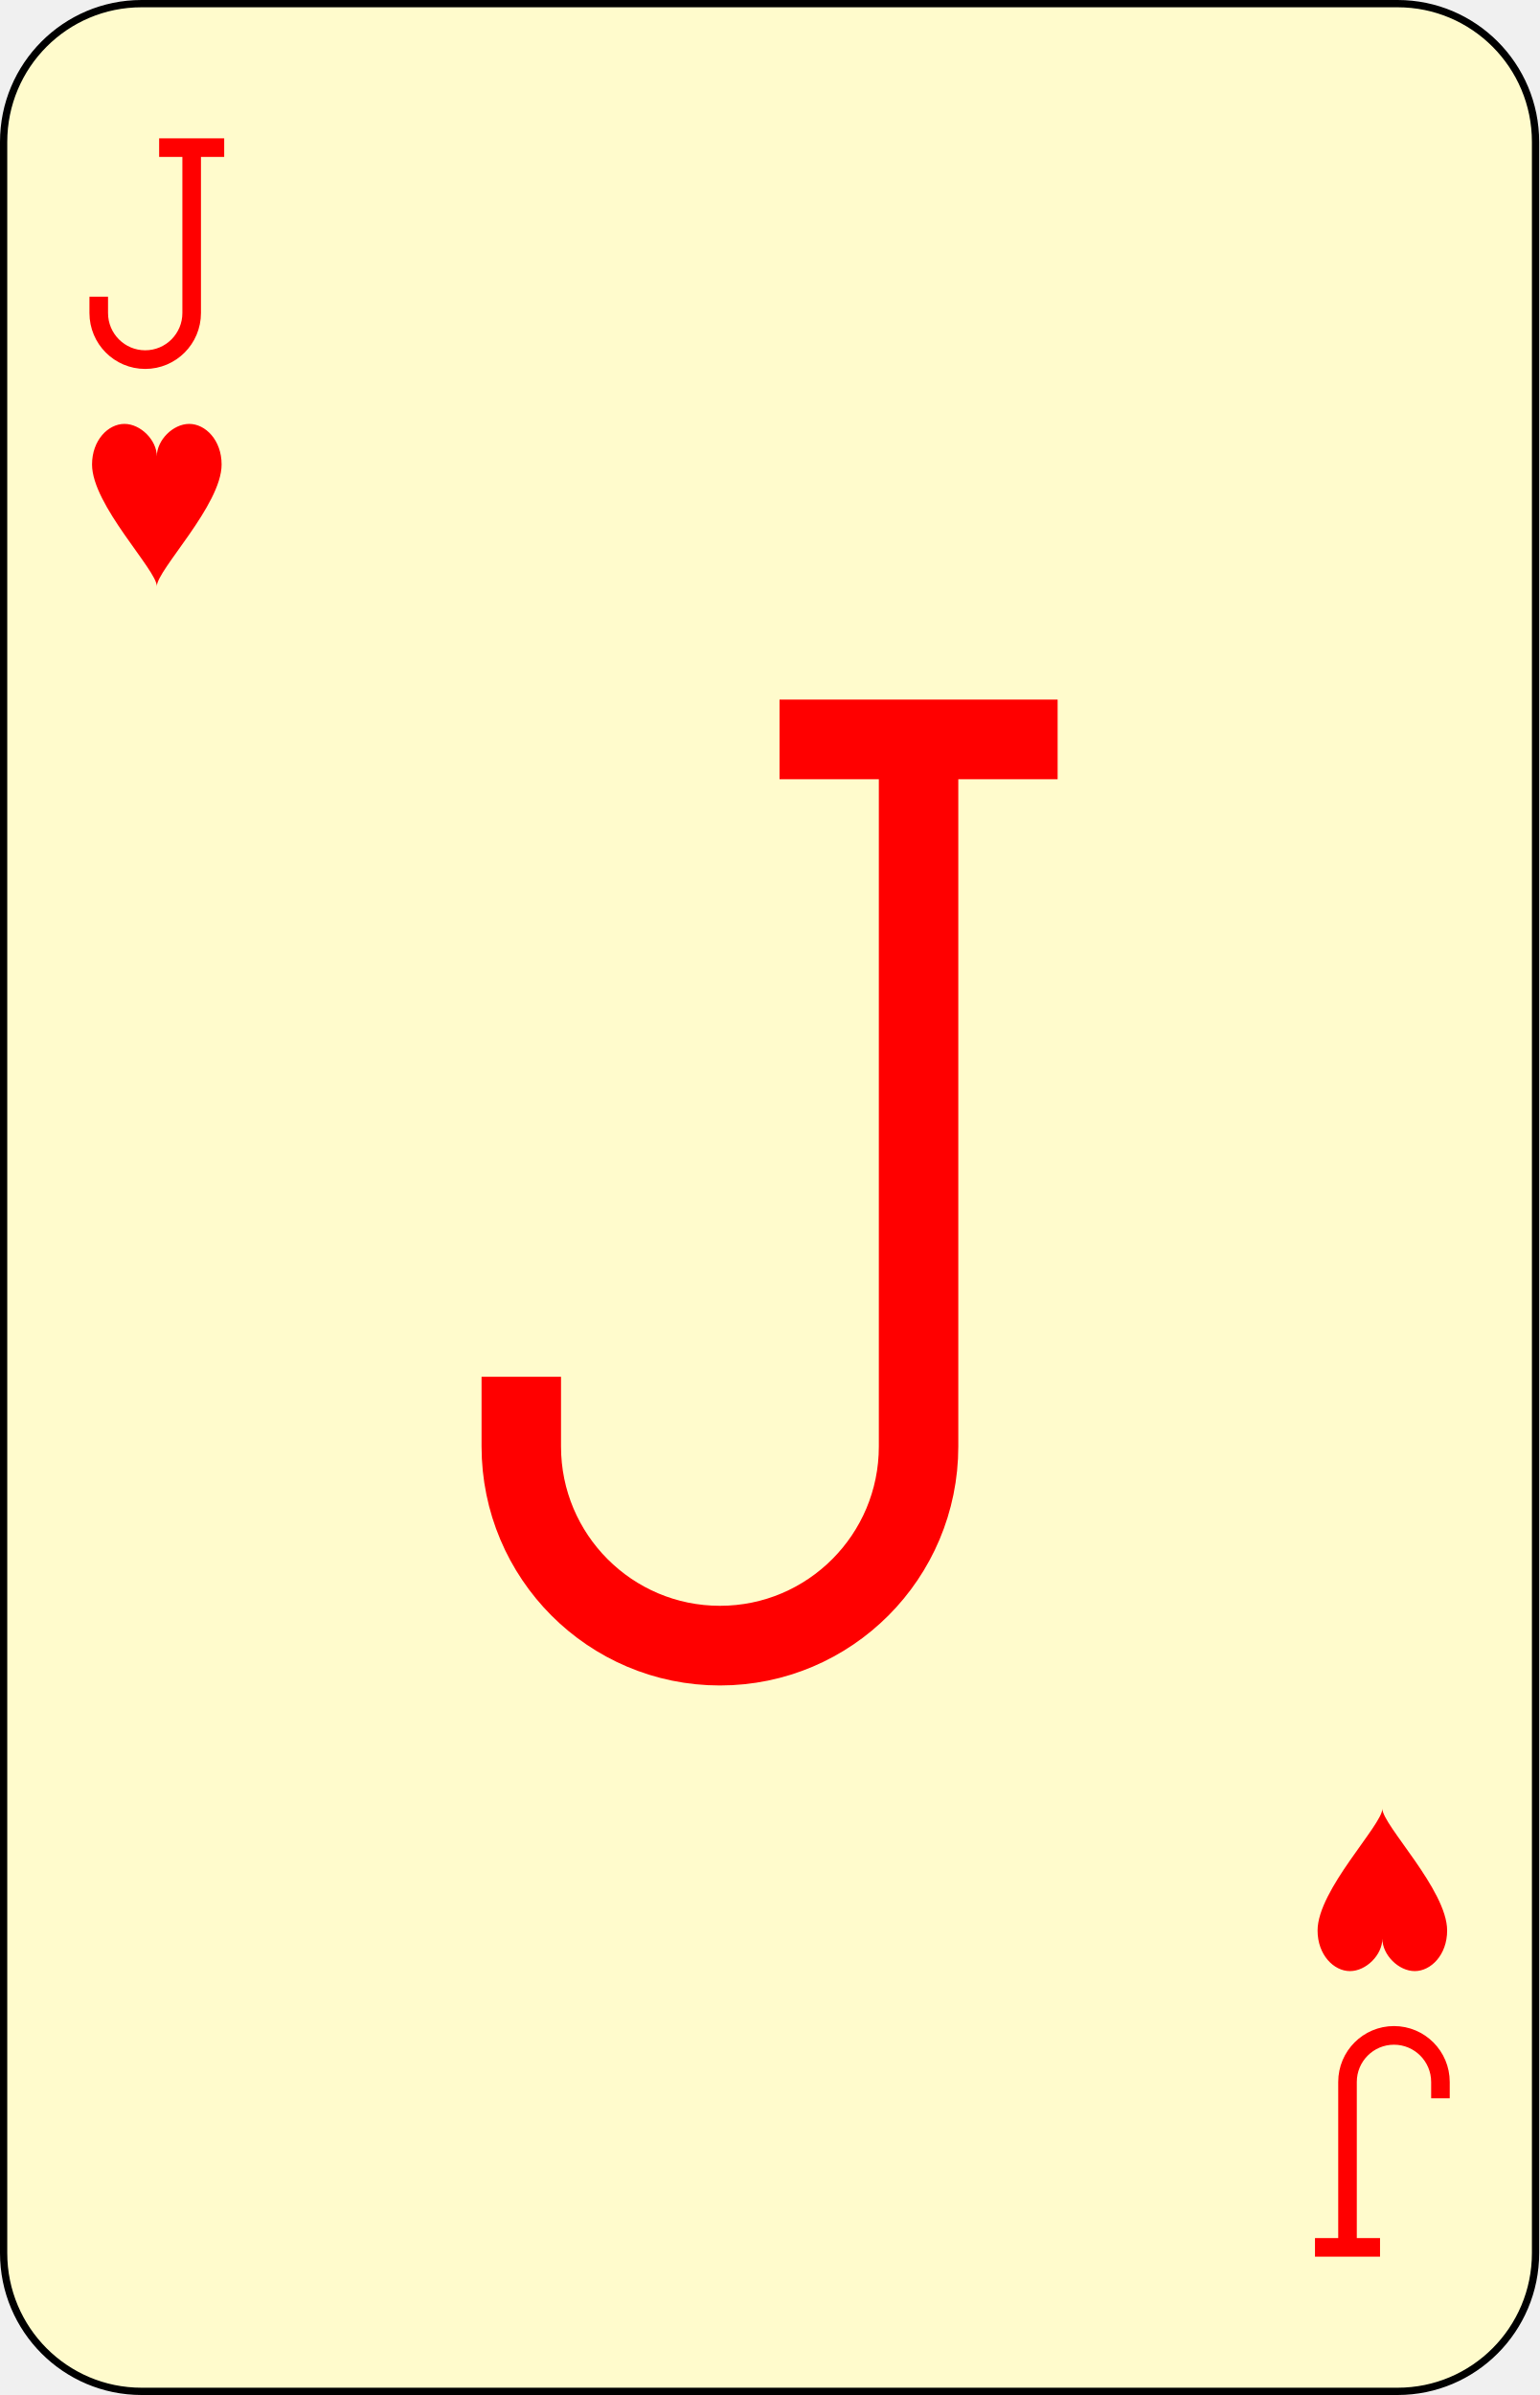
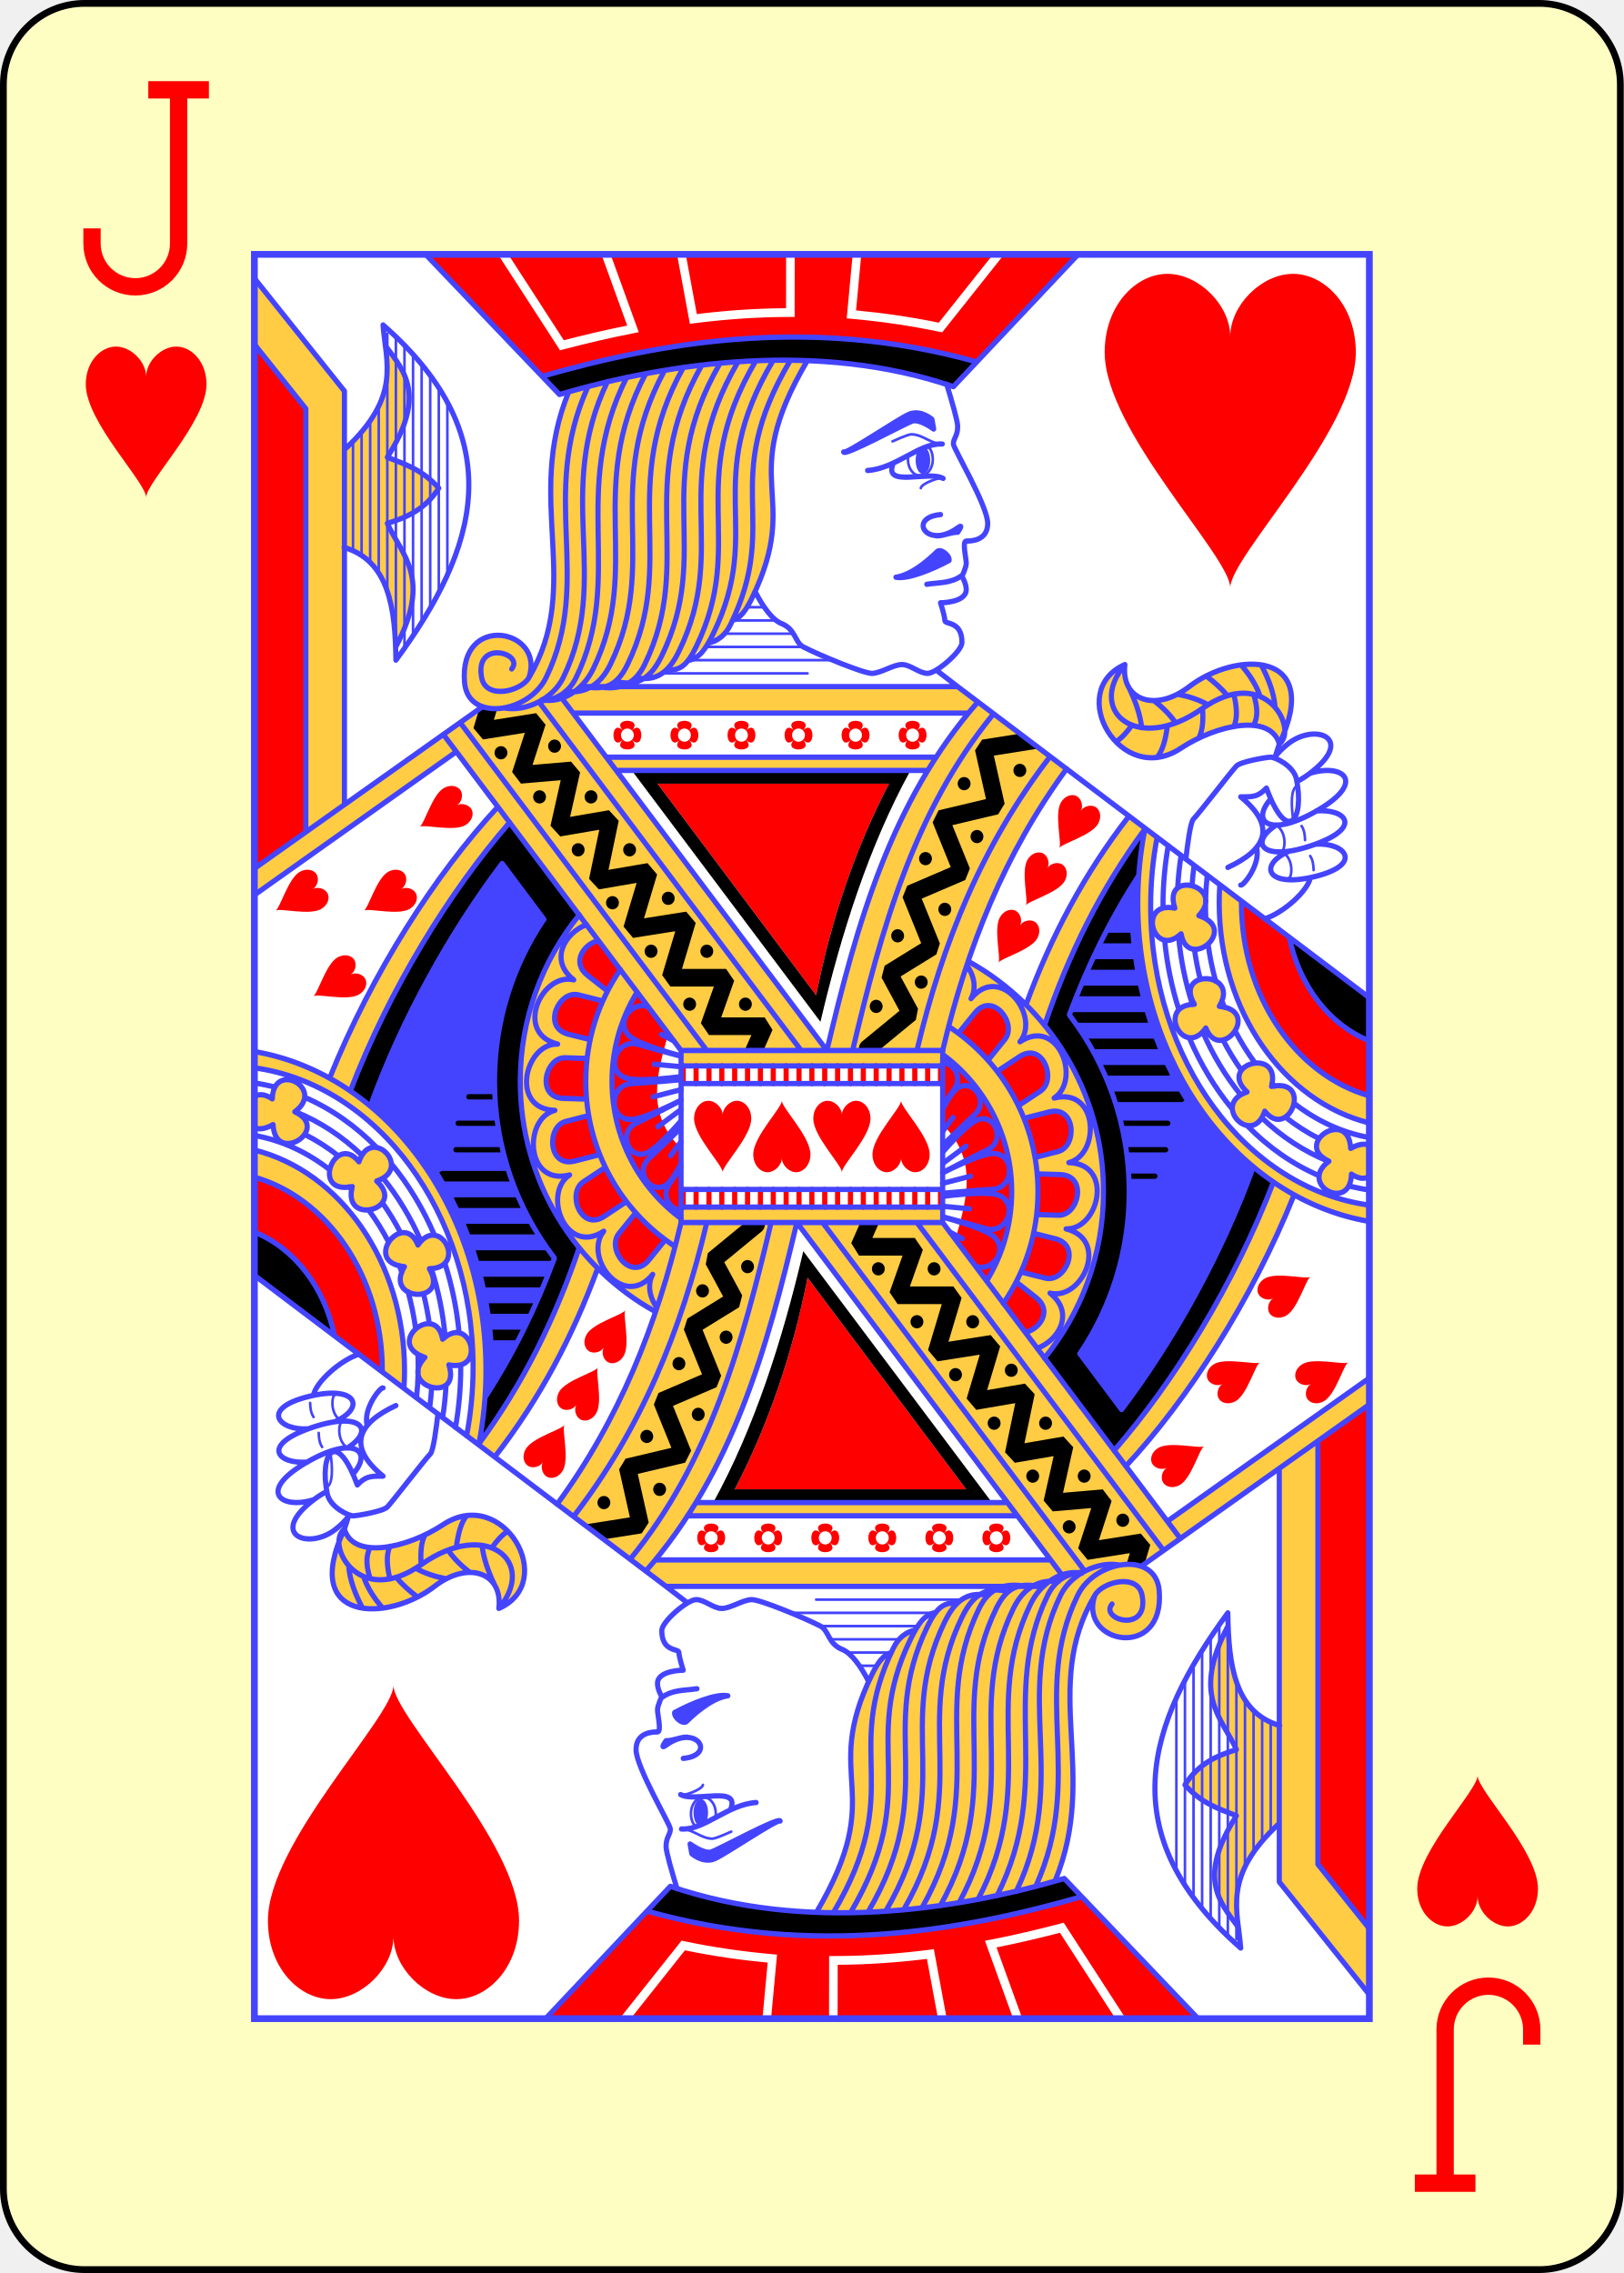
- <svg xmlns="http://www.w3.org/2000/svg" xmlns:xlink="http://www.w3.org/1999/xlink" class="card" face="JH" height="3.5in" preserveAspectRatio="none" viewBox="-106 -164.5 212 329" width="2.25in">
+ <svg xmlns="http://www.w3.org/2000/svg" xmlns:xlink="http://www.w3.org/1999/xlink" class="card" face="JH" height="3.5in" preserveAspectRatio="none" viewBox="-120 -168 240 336" width="2.5in">
  <defs>
+     <symbol id="VHJ" viewBox="-500 -500 1000 1000" preserveAspectRatio="xMinYMid">
+       <path d="M50 -460L250 -460M150 -460L150 250A100 100 0 0 1 -250 250L-250 220" stroke="red" stroke-width="80" stroke-linecap="square" stroke-miterlimit="1.5" fill="none" />
+     </symbol>
    <symbol id="SHJ" viewBox="-600 -600 1200 1200" preserveAspectRatio="xMinYMid">
      <path d="M0 -300C0 -400 100 -500 200 -500C300 -500 400 -400 400 -250C400 0 0 400 0 500C0 400 -400 0 -400 -250C-400 -400 -300 -500 -200 -500C-100 -500 0 -400 -0 -300Z" fill="red" />
    </symbol>
-     <symbol id="VHJ" viewBox="-500 -500 1000 1000" preserveAspectRatio="xMinYMid">
-       <path d="M50 -460L250 -460M150 -460L150 250A100 100 0 0 1 -250 250L-250 220" stroke="red" stroke-width="80" stroke-linecap="square" stroke-miterlimit="1.5" fill="none" />
+     <symbol id="HJ6" preserveAspectRatio="none" viewBox="0 0 1300 2000">
+       <path stroke="#44F" stroke-linecap="round" stroke-linejoin="round" stroke-width="3" fill="none" d="M115,211.838V336.035M125,201.17V341.484M135,188.605V349.318M145,171.893V361.475M155,90V382.195M165,93.402V455M175,103.035V446.279M185,113.461v318.725M195,124.77V417.176M205,137.234V400.865M215,151.24V383.217M225,167.818V363.498M1202,680c9.809,8.788 7.628,26.84 4,27M1194,649c9.809,8.788 7.628,26.84 4,27M1215,603c-9,5 -4,36 -4,36M1221,648c3.216,4.712 3.826,10.284 4,16M1231,682c3.216,4.712 3.826,10.284 4,16M804,254c-2.915,-2.551 -26.04,5.376 -27,11M803,214c-12,3 -23,-10 -37,-10 -4.123,0 -22,8 -22,8M785.397,217.99c3.635,2.779 5.514,8.267 5.603,14.51 0,10.217 -6.492,18.5 -14.5,18.5 -8.008,0 -14.5,-8.283 -14.5,-18.5 0,-1.545 0.148,-3.046 0.428,-4.48M594.212,400H574.713M608.169,415H557.677M627.874,430h-79.844M639.778,445H526.273M670,460H510M645,475H474.754" />
+       <use xlink:href="#SHJ" height="100" width="100" transform="translate(546,1000)scale(1,0.972)rotate(0)translate(-50,-50)" />
+       <use xlink:href="#SHJ" height="100" width="100" transform="translate(615,1000)scale(1,0.972)rotate(180)translate(-50,-50)" />
+       <use xlink:href="#SHJ" height="75" width="75" transform="translate(883,776)scale(1,0.972)rotate(30)translate(-37,-37)" />
+       <use xlink:href="#SHJ" height="75" width="75" transform="translate(915,711)scale(1,0.972)rotate(30)translate(-37,-37)" />
+       <use xlink:href="#SHJ" height="75" width="75" transform="translate(954,646)scale(1,0.972)rotate(30)translate(-37,-37)" />
+       <use xlink:href="#SHJ" height="75" width="75" transform="translate(220,633)scale(1,0.972)rotate(60)translate(-37,-37)" />
+       <use xlink:href="#SHJ" height="75" width="75" transform="translate(155,728)scale(1,0.972)rotate(60)translate(-37,-37)" />
+       <use xlink:href="#SHJ" height="75" width="75" transform="translate(52,728)scale(1,0.972)rotate(60)translate(-37,-37)" />
+       <use xlink:href="#SHJ" height="75" width="75" transform="translate(96,825)scale(1,0.972)rotate(60)translate(-37,-37)" />
    </symbol>
+     <symbol id="HJ5" preserveAspectRatio="none" viewBox="0 0 1300 2000">
+       <path stroke="#44F" stroke-linecap="round" stroke-linejoin="round" stroke-width="6" fill="none" d="M497.5,1097.5v-195h305M497.537,920h304.598M497.742,940H802.545M497.5,902.5 220.251,544.105M527.5,902.5 239.883,530.703M637.5,902.5 332.043,507.64M667.5,902.5 360,505M843.545,507.421C742.264,619.634 702.256,759.866 667.5,902.5M861.602,521.114C769.05,630.934 730.857,765.611 697.5,902.5M927.767,569.282C849.253,668.405 802.427,779.685 772.5,902.5M947.112,583.064C874.973,678.686 831.048,785.345 802.5,902.5M1019.446,637.169C967.035,702.845 928.629,773.879 899.905,850.089M1038.706,650.958C986.6,719.514 949.095,793.764 921.435,873.508M832.604,801.554C926.414,852.124 990,950.023 990,1062.5c0,71.656 -25.807,137.396 -68.796,188.75M809.465,875.279c62.645,39.589 104.133,108.649 104.133,187.221 0,47.078 -14.894,90.741 -40.31,126.695M802.617,907.044c48.755,35.02 80.42,91.608 80.42,155.456 0,37.016 -10.643,71.591 -29.089,100.939M410.447,570H795.06M371.695,520H831.344M380,490h440l480,352.653M266.065,512.714 -6.0121561e-5,696.207M235.472,563.812 -1.1326293e-4,726.207M950.477,862.551C994.062,917.828 1020,987.19 1020,1062.5c0,67.984 -21.137,131.121 -57.313,183.425M1299.977,1096.3C1147.335,1070.987 1030,918.871 1030,735c0,-28.79 2.877,-56.801 8.315,-83.669M1299.997,984.664C1200.041,960.596 1124.931,857.962 1124.931,735c0,-6.74 0.226,-13.419 0.669,-20.028M1299.932,953.909C1214.423,930.36 1150.822,841.287 1150.822,735c0,-0.681 0,-1.361 0.01,-2.041M1299.986,891.586c-46.105,-17.787 -81.731,-62.149 -93.344,-117.406M1212.185,1066.42c-49.392,119.253 -123.424,231.132 -195.84,307.033M1188.142,1051.696c-45.752,115.83 -115.542,225.867 -185.645,304.261M1164.817,1034.294c-37.421,100.57 -93.69,197.776 -153.481,274.922M962.382,1246.096l48.757,63.385M1031.014,704.289c-33.188,49.72 -59.544,102.25 -80.73,157.52M422.639,585h362.262M1299.983,1077.842C1156.51,1058.675 1045,914.194 1045,738.805c0,-26.881 2.619,-53.037 7.572,-78.126M1059.399,741.109c0,-0.767 -0.01,-1.536 -0.01,-2.304 0,-23.564 2.119,-46.54 6.143,-68.676M1077.911,856.364c-8.199,-24.991 -13.861,-51.486 -16.611,-79.042M1140.318,969.093c-20.107,-23.635 -37.136,-50.952 -50.307,-81.03M1241.484,1044.486c-31.032,-13.014 -59.491,-32.494 -84.226,-57.078M1299.961,1060.643c-8.078,-1.138 -16.049,-2.695 -23.895,-4.651M1076.515,718.271c0.705,-12.565 2.052,-24.92 4.003,-37.022M1093.71,850.367c-8.155,-24.563 -13.696,-50.687 -16.218,-77.89M1150.033,952.845c-17.576,-21.101 -32.571,-45.235 -44.38,-71.68M1252.671,1028.253c-28.585,-11.096 -54.959,-27.99 -78.135,-49.511M1093.259,715.83c0.527,-7.843 1.323,-15.596 2.375,-23.247M1102.898,822.034c-2.874,-11.182 -5.185,-22.656 -6.892,-34.376M1150.821,924.939c-7.863,-10.799 -15.053,-22.307 -21.494,-34.431M1241.453,1002.431c-13.808,-6.724 -26.972,-14.931 -39.349,-24.455M1109.122,731.535c0.214,-9.441 0.844,-18.759 1.869,-27.929M1109.07,734.342c0.013,-0.937 0.03,-1.872 0.051,-2.807M1109.364,753.225c-0.215,-4.774 -0.325,-9.582 -0.325,-14.42 0,-1.491 0.01,-2.978 0.031,-4.463M1120.842,824.075c-3.907,-13.663 -6.901,-27.827 -8.896,-42.388M1131.024,853.653c-1.021,-2.518 -2.009,-5.058 -2.965,-7.619M1166.911,916.882c-8.722,-11.416 -16.618,-23.738 -23.575,-36.833M1189.878,942.971c-1.163,-1.145 -2.316,-2.305 -3.459,-3.477M1299.975,1001.212c-32.013,-5.54 -61.824,-19.135 -87.925,-38.996M1125.046,852.422c24.758,-39.989 -53.606,-42.759 -29.062,-2.32 -45.25,0.959 -12.431,62.742 13.338,26.872 16.589,40.725 65.921,-19.527 15.724,-24.551v0M1101.157,749.593c32.722,-33.783 -43.244,-53.216 -27.897,-8.47 -44.412,-8.721 -25.537,58.643 7.295,29.099 7.514,43.327 68.57,-5.007 20.602,-20.629v0M1185.914,943.233c11.993,-45.477 -63.761,-25.231 -28.472,6.272 -42.995,14.138 6.443,63.636 20.608,21.802 27.764,34.101 57.339,-37.936 7.864,-28.074v0M1300.135,1010.069c-5.027,-2.306 -12.268,-1.873 -21.939,3.425 -2.191,-46.981 -68.392,-4.957 -25.283,14.519 -36.78,26.376 25.223,58.779 26.195,14.622 8.812,5.811 15.89,5.757 20.947,2.654M802.345,1041.284C814.637,1035.196 839.543,1023.429 855,1020c31.902,-7.076 33.675,38.555 5,40 -14.795,0.745 -43.333,3.13 -57.139,4.316M802.259,1053.185 835,1045M803.002,1017.227c8.416,-9.361 23.833,-25.793 34.759,-33.279C861.51,967.674 877.964,1004.39 855,1015c-15.996,7.391 -51.487,25.46 -51.487,25.46M802.641,1030.533l26.991,-19.574M802.801,968.572c3.872,-6.98 7.984,-13.67 11.743,-18.34 18.053,-22.427 44.389,7.991 25.456,24.767 -9.832,8.712 -28.329,26.23 -37.107,34.582M802.562,994.168l11.982,-15.727M802.681,916.238c12.411,0.879 23.559,16.505 13.283,30.13 -3.496,4.635 -8.31,11.292 -13.193,18.135M803.208,1067.804c13.221,-1.659 41.624,-4.727 57.747,-2.804 32.447,3.87 19.033,47.521 -8.507,39.404 -12.405,-3.656 -35.107,-9.597 -49.603,-13.339M803.117,1079.149l30.698,2.832M802.825,1091.431c13.122,3.413 40.07,10.939 54.14,18.569 25.829,14.005 5.327,44.21 -15.498,37.286M811.199,1108.508l14.273,7.253M820.822,883.013 840,860c20.833,-25 50,12 35,30l-19.533,23.44M866.115,926.176l25.888,-16.661c27.365,-17.612 44.11,26.426 24.407,39.106l-25.561,16.451M897.437,979.424l28.981,-7.228c31.576,-7.875 33.267,39.208 10.533,44.878l-26.668,6.651M912.772,1042.408l26.792,0.774c32.529,0.939 21.451,46.732 -1.97,46.056l-25.527,-0.737M908.372,1109.736l25.375,6.172c31.621,7.691 11.251,50.174 -11.516,44.636l-28.376,-6.902M888.39,1164.961l23.151,17.706c19.226,14.704 4.377,35.449 -12.153,39.257M830.621,805.888c8.311,11.194 11.712,25.644 4.933,37.823 33.98,-40.776 81.551,19.572 57.086,48.931 44.633,-28.725 71.944,43.101 39.808,63.783 51.501,-12.844 54.259,63.95 17.179,73.198 53.056,1.532 34.986,76.221 -3.214,75.118 51.574,12.544 18.351,81.835 -18.782,72.803 29.402,22.486 9.944,53.634 -14.821,62.553M-4.1946769e-5,27.174 105,155v468.153M-2.8273735e-4,101.956 60,175v479.351M105.543,220.9C171.888,160.995 153.134,122.459 150,80 301.153,208.774 259.829,334.773 165,460 164.269,400.691 156.82,347.161 104.534,332.203M153.067,103.994C175.411,132.999 200.6,160.301 155,230c20.188,7.868 40.478,13.66 60,35 -15.899,24.348 -37.565,33.206 -60,40 17.25,36.869 52.183,61.332 9.939,139.946M1086.039,685.554c1.723,-14.747 5.189,-42.096 8.961,-45.554 5.241,-4.806 44.331,-54.331 50,-60 5,-5 35,-10 40,-10 5,0 26.73,9.531 30,25 9.58,45.312 -10.243,75.366 -35,10 -10,10 -15,10 -30,10 42.719,33.895 28.888,60.209 -15,80M1189.832,569.83c3.706,-4.796 8.718,-9.813 15.168,-14.83 30.749,-23.916 77.015,-7.611 30,30 -6.876,5.501 -13.279,9.583 -19.093,12.442M1230.967,588.235c37.403,-11.47 66.809,9.201 8.431,42.197 -55.596,31.424 -78.104,13.095 -54.412,-13.083M1238.093,630.92c34.281,-2.653 54.672,18.516 -2.566,38.272 -59.976,20.701 -76.954,-1.871 -43.853,-22.363M1237.496,668.581c34.149,-2.052 55.895,22.657 0.33,36.419 -57.162,14.158 -68.359,-12.308 -31.514,-28.411M1177.822,753.311c22.272,-6.892 50.557,-31.936 53.306,-46.624M1168.572,672.596C1173.451,691.931 1152.688,716.343 1150,715M1015,465c-5,40 35,55 75,25 53.815,-40.361 157.09,-42.075 105,65 -10,-35 -72.804,-22.126 -115,5 -70,45 -135,-65 -65,-95v0M1015,465c-45.453,52.655 14.216,101.957 90,50 74.272,-50.92 112.522,23.688 90,40l-5,15M1173.827,465.278c8.656,16.019 15.13,32.113 16.274,48.388M1150.351,465.31c9.92,11.142 17.946,22.907 22.308,35.877M1109.891,477.966c9.181,6.823 17.741,14.141 24.698,22.411M1076.353,498.61c12.964,2.473 25.084,6.156 35.631,12.093M1049.006,506.018c9.893,7.502 18.578,15.684 25.119,25.074M1019.799,491.34c7.391,15.133 13.117,30.231 14.738,45.244M1165.015,533.965c5.593,-10.021 4.31,-21.725 0.053,-35.11M1141.958,535.465c4.67,-10.081 3.388,-22.601 0.018,-37.077M1101.143,548.336c4.647,-8.761 5.254,-20.122 4.457,-33.296M1052.281,570.456c7.156,-8.408 10.151,-21.051 12.291,-36.07M1004.527,552.513c6.741,-4.077 12.714,-10.692 18.646,-18.784M807.137,147.068C812.881,165.269 820,189.034 820,195c0,11.18 -5,13.128 -5,20 0,5 40,70 40,90 0,20 -20,20 -25,20 -5,0 0,20 0,25 0,5 -5,15 -5,15 0,0 5,7.929 5,15 0,15 -30,15 -30,15 0,0 5,15 5,20 0,5 20,0 20,25 0,10 -30,35 -40,35 -10,0 -20,-10 -30,-10 -10,0 -25,10 -35,10 -10,0 -61.026,-20.513 -80,-30 -10,-5 -8.577,-19.972 -25.6,-26.568 -10.395,-4.028 -21.739,-19.195 -30.499,-36.124M800,295c-39.021,3.503 -15.755,40.282 20,15 8.165,-5.773 0,5 0,5 -9.083,0 -18.017,4.731 -25,4M748,366c20.005,-2.569 42.801,-23.897 48,-29 4.093,-4.017 14.922,4.34 14,10 -19.782,10.298 -48.043,21.628 -62,19M784,374c14.112,-2.18 28.148,-0.782 41,-10M687,224c2.047,3.471 65.668,-38.846 77,-43 13.905,-5.097 26.594,6.692 26,6l2,11c0,0 -16.409,-11.864 -25,-9 -9,3 -78.944,40.146 -80,35v0M715,245c33.347,-2.168 60.226,-31.538 87,-30M744.96,236.788C732.526,265.243 785.724,244.615 803,254M820,490 795.107,471.33M366.449,156.054C314.555,278.493 383.861,375.085 320,480c-9.532,15.66 -50,25 -55,0 -8.825,-44.126 50.246,-27.892 35,-10M388.831,150.202C331.019,274.733 395.788,368.424 340,480c-20,40 -91.159,51.01 -95,5 -6.657,-79.736 95,-60 75,-5M411.713,144.176C348.907,271.727 416.684,366.631 360,480c-12.344,24.689 -44.178,38.333 -67.644,34.343M434.146,139.286C366.706,269.312 432.407,365.187 375,480c-8.547,17.094 -22.772,24.414 -38.504,25.976M456.348,135.077C385.291,266.556 453.018,353.963 395,470c-12.344,24.689 -36.535,38.99 -60,35M478.348,131.421C404.032,264.677 473.553,347.894 415,465c-11.864,23.728 -30.051,33.243 -52.279,30.405M500.279,128.004C422.838,263.261 494.052,346.896 435,465c-12.344,24.689 -26.535,28.99 -50,25M521.683,125.573C441.982,262.263 514.405,346.19 455,465c-12.344,24.689 -31.535,28.99 -55,25M543.015,123.306C461.18,261.181 534.732,335.535 475,455c-12.344,24.689 -26.535,33.99 -50,30M563.984,121.683C480.602,260.56 554.966,330.067 495,450c-12.344,24.689 -26.535,33.99 -50,30M584.581,120.692C500.248,260.213 575.109,324.783 515,445c-10.357,20.714 -18.493,27.076 -34.703,26.232M605,120c-85,140 -9.792,189.584 -70,310 -9.215,18.429 -16.672,28.284 -29.621,30.438M625,120c-85,140 -9.792,179.584 -70,300 -6.153,12.306 -15.249,18.305 -25.732,20.732M644.623,120.621C560.237,260.029 640.119,269.762 580,390c-7.445,14.891 -13.743,22.365 -22.718,25.077M335.618,138.234C473.659,99.833 647.925,69.077 841.926,121.819M199.648,1.2820655e-4 355.703,158.855C484.175,122.112 658.575,97.858 815,150L960.455,-4.1127205e-4" />
+     </symbol>
+     <symbol id="HJ4" preserveAspectRatio="none" viewBox="0 0 1300 2000">
+       <path fill="black" d="M632.881,93.754C522.32,93.231 421.894,114.266 335.619,138.322l20.084,20.533C484.175,122.112 658.575,97.858 815,150l26.967,-28.018C769.201,102.143 699.217,94.068 632.881,93.754Zm-366.957,418.852 -3.684,2.355 -6.799,22.098 11.08,12.824 48.814,-7.51 -14.822,44.465 10.316,13.127 46.346,-3.861 -11.92,51.648 11.389,12.111 45.498,-7.582 -11.92,55.623 11.422,11.959 44.039,-7.34 -15.242,49.535 11.08,12.824 49.227,-7.574 -15.307,49.75L485,830h50.723L520.602,871.582 530,885h49.471l-7.816,17.195 21.777,0.42 10.672,-23.477L595,865H544.277L559.398,823.418 550,810h-51.459l16.018,-52.059 -11.08,-12.824 -49.227,7.574 15.307,-49.75 -11.203,-12.805 -45.498,7.582 11.92,-55.623 -11.422,-11.959 -45.25,7.541 11.639,-50.43 -10.574,-12.213 -44.889,3.74 15.205,-45.613 -11.008,-13.045 -49.227,7.574 3.77,-12.25zm627.301,30.627 -44.746,6.885 -8.223,12.131 12.752,55.256 -55.256,12.752 -6.982,13.59 21.154,50.77 -50.77,21.154 -5.385,13.076 21.676,52.025 -42.59,25.555 -3.598,13.43 20.896,37.615 -43.4,34.721c-3.111,2.398 -4.416,6.261 -3.707,9.861l22.803,0.473 43.396,-34.717 2.496,-12.664 -20.303,-36.547 41.705,-25.023 4.086,-12.42 -21.154,-50.77 50.77,-21.154 5.385,-13.076 -20.447,-49.072 53.465,-12.338 7.496,-11.992 -12.578,-54.506 52.484,-8.076zM350,550a7.5,7.5 0 0 0 -7.5,7.5 7.5,7.5 0 0 0 7.5,7.5 7.5,7.5 0 0 0 7.5,-7.5 7.5,7.5 0 0 0 -7.5,-7.5zm-62.5,7.5a7.5,7.5 0 0 0 -7.5,7.5 7.5,7.5 0 0 0 7.5,7.5 7.5,7.5 0 0 0 7.5,-7.5 7.5,7.5 0 0 0 -7.5,-7.5zm605,20a7.5,7.5 0 0 0 -7.5,7.5 7.5,7.5 0 0 0 7.5,7.5 7.5,7.5 0 0 0 7.5,-7.5 7.5,7.5 0 0 0 -7.5,-7.5zM440,585 660,870C684.379,769.032 716.858,670.131 765,585Zm387.5,7.5a7.5,7.5 0 0 0 -7.5,7.5 7.5,7.5 0 0 0 7.5,7.5 7.5,7.5 0 0 0 7.5,-7.5 7.5,7.5 0 0 0 -7.5,-7.5zM470,600h270c-40,75 -67.501,154.549 -85,240zm-137.5,7.5a7.5,7.5 0 0 0 -7.5,7.5 7.5,7.5 0 0 0 7.5,7.5 7.5,7.5 0 0 0 7.5,-7.5 7.5,7.5 0 0 0 -7.5,-7.5zm60,0a7.5,7.5 0 0 0 -7.5,7.5 7.5,7.5 0 0 0 7.5,7.5 7.5,7.5 0 0 0 7.5,-7.5 7.5,7.5 0 0 0 -7.5,-7.5zm646.01,43.645C986.6,719.514 949.094,793.765 921.199,873.486 964.096,924.86 990,990.71 990,1062.5c0,71.656 -25.806,137.396 -68.666,188.766l80.898,104.387c70.368,-78.089 140.157,-188.125 185.936,-304.125 -8.049,-5.395 -15.882,-11.065 -23.428,-17.227 -37.346,100.564 -93.612,197.77 -153.502,275.049l-48.703,-63.338C998.863,1193.622 1020,1130.484 1020,1062.5c0,-4.859 -0.112,-9.692 -0.326,-14.5H1050a3,3 0 1 0 0,-6h-30.65c-0.51,-8.084 -1.33,-16.084 -2.428,-24H1062.5a3,3 0 1 0 0,-6h-46.465c-1.28,-8.1 -2.853,-16.106 -4.727,-24H1065a3,3 0 1 0 0,-6h-55.182c-1.829,-7.093 -3.889,-14.097 -6.182,-21H1080a6.001,6.001 0 0 0 4.396,-1.834c-2.162,-3.343 -4.264,-6.739 -6.33,-10.166h-78.68c-2.293,-6.086 -4.769,-12.087 -7.414,-18H1065a6.001,6.001 0 0 0 2.568,-0.545c-2,-3.775 -3.94,-7.594 -5.826,-11.455h-75.436c-3.036,-6.105 -6.254,-12.109 -9.658,-18h76.848c-1.696,-3.961 -3.331,-7.962 -4.908,-12h-79.219c-3.905,-6.137 -8.019,-12.135 -12.316,-18h84.978c-1.337,-3.965 -2.6,-7.972 -3.822,-12h-86.6c2.314,-6.035 4.68,-12.038 7.121,-18h74.453c-1.013,-3.974 -1.972,-7.973 -2.873,-12h-66.547c2.582,-6.036 5.224,-12.039 7.945,-18h54.992c-0.71,-3.978 -1.367,-7.978 -1.967,-12h-47.416c2.878,-6.037 5.824,-12.04 8.855,-18h36.262c-0.422,-3.982 -0.79,-7.982 -1.103,-12h-28.904c11.729,-22.086 24.556,-43.65 38.629,-64.703 1.34,-18.056 3.772,-35.746 7.453,-53.152zM842.5,652.5a7.5,7.5 0 0 0 -7.5,7.5 7.5,7.5 0 0 0 7.5,7.5 7.5,7.5 0 0 0 7.5,-7.5 7.5,7.5 0 0 0 -7.5,-7.5zm-465,15a7.5,7.5 0 0 0 -7.5,7.5 7.5,7.5 0 0 0 7.5,7.5 7.5,7.5 0 0 0 7.5,-7.5 7.5,7.5 0 0 0 -7.5,-7.5zm60,0a7.5,7.5 0 0 0 -7.5,7.5 7.5,7.5 0 0 0 7.5,7.5 7.5,7.5 0 0 0 7.5,-7.5 7.5,7.5 0 0 0 -7.5,-7.5zm345,10a7.5,7.5 0 0 0 -7.5,7.5 7.5,7.5 0 0 0 7.5,7.5 7.5,7.5 0 0 0 7.5,-7.5 7.5,7.5 0 0 0 -7.5,-7.5zm-300,45a7.5,7.5 0 0 0 -7.5,7.5 7.5,7.5 0 0 0 7.5,7.5 7.5,7.5 0 0 0 7.5,-7.5 7.5,7.5 0 0 0 -7.5,-7.5zm-65,5a7.5,7.5 0 0 0 -7.5,7.5 7.5,7.5 0 0 0 7.5,7.5 7.5,7.5 0 0 0 7.5,-7.5 7.5,7.5 0 0 0 -7.5,-7.5zM805,735a7.5,7.5 0 0 0 -7.5,7.5 7.5,7.5 0 0 0 7.5,7.5 7.5,7.5 0 0 0 7.5,-7.5 7.5,7.5 0 0 0 -7.5,-7.5zm-55,30a7.5,7.5 0 0 0 -7.5,7.5 7.5,7.5 0 0 0 7.5,7.5 7.5,7.5 0 0 0 7.5,-7.5 7.5,7.5 0 0 0 -7.5,-7.5zm456.824,9.256c11.444,55.19 47.068,99.532 93.176,117.316V842.658c-31.005,-22.779 -62.007,-45.556 -93.176,-68.402zM462.5,782.5a7.5,7.5 0 0 0 -7.5,7.5 7.5,7.5 0 0 0 7.5,7.5 7.5,7.5 0 0 0 7.5,-7.5 7.5,7.5 0 0 0 -7.5,-7.5zm65,0a7.5,7.5 0 0 0 -7.5,7.5 7.5,7.5 0 0 0 7.5,7.5 7.5,7.5 0 0 0 7.5,-7.5 7.5,7.5 0 0 0 -7.5,-7.5zm250,35a7.5,7.5 0 0 0 -7.5,7.5 7.5,7.5 0 0 0 7.5,7.5 7.5,7.5 0 0 0 7.5,-7.5 7.5,7.5 0 0 0 -7.5,-7.5zm-270,25a7.5,7.5 0 0 0 -7.5,7.5 7.5,7.5 0 0 0 7.5,7.5 7.5,7.5 0 0 0 7.5,-7.5 7.5,7.5 0 0 0 -7.5,-7.5zm65,0a7.5,7.5 0 0 0 -7.5,7.5 7.5,7.5 0 0 0 7.5,7.5 7.5,7.5 0 0 0 7.5,-7.5 7.5,7.5 0 0 0 -7.5,-7.5zM725,845a7.5,7.5 0 0 0 -7.5,7.5 7.5,7.5 0 0 0 7.5,7.5 7.5,7.5 0 0 0 7.5,-7.5 7.5,7.5 0 0 0 -7.5,-7.5z" />
+     </symbol>
+     <symbol id="HJ3" preserveAspectRatio="none" viewBox="0 0 1300 2000">
+       <path fill="#44F" d="M1011.237,1309.349l-48.703,-63.338C998.863,1193.621 1020,1130.484 1020,1062.5 1020,987.19 994.062,917.828 950.38,862.18 971.47,806.539 997.826,754.009 1031.065,704.168 1030.377,714.251 1030,724.574 1030,735c0,123.54 52.969,232.746 134.421,299.04 -37.026,100.824 -93.294,198.03 -153.184,275.308zM748,366c20.005,-2.569 42.801,-23.897 48,-29 4.093,-4.017 14.922,4.34 14,10 -19.782,10.298 -48.043,21.628 -62,19M687,224c2.047,3.471 65.668,-38.846 77,-43 13.905,-5.097 26.594,6.692 26,6l2,11c0,0 -16.409,-11.864 -25,-9 -9,3 -78.944,40.146 -80,35zM788,233.5a8.5,15.5 0 0 1 -8.5,15.5 8.5,15.5 0 0 1 -8.5,-15.5 8.5,15.5 0 0 1 8.5,-15.5 8.5,15.5 0 0 1 8.5,15.5z" />
+     </symbol>
+     <symbol id="HJ2" preserveAspectRatio="none" viewBox="0 0 1300 2000">
+       <path fill="red" d="M199.648,0 355.703,158.855C484.175,122.112 658.575,97.858 815,150L960.455,0h-86.256l-72.256,88.408 -2.959,-0.604C763.777,80.62 729.266,75.896 695.65,72.996L690.621,72.562 697.58,0h-67.604l-0.084,70.975 -4.998,-0.006c-38.885,-0.036 -76.4,2.699 -112.475,7.174L507.771,78.721 492.77,0h-77.479l32.893,88.25 -5.828,1.102C413.491,94.812 385.997,101.171 359.809,107.875l-3.436,0.881L283.979,0Zm96.344,0 64.801,97.352c23.534,-5.972 48.189,-11.616 73.916,-16.621L404.617,0Zm206.957,0 12.902,67.705c33.443,-3.997 68.149,-6.47 104.053,-6.654L619.977,0Zm204.674,0 -6.092,63.533c31.424,2.872 63.623,7.331 96.459,13.91L861.283,0ZM0,101.957V696.488L60,654.352V175Zm434.898,426.797c-6.16,0 -12.292,3.65 -5.287,10.936a7.5,7.5 0 0 1 5.287,-2.186 7.5,7.5 0 0 1 5.287,2.188c7.006,-7.286 0.873,-10.938 -5.287,-10.938zm5.287,10.938c-0.102,0.106 -0.179,0.205 -0.287,0.312 0.108,-0.108 0.208,-0.185 0.314,-0.287a7.5,7.5 0 0 0 -0.027,-0.025zm0.027,0.025a7.5,7.5 0 0 1 2.186,5.287 7.5,7.5 0 0 1 -2.188,5.287c14.572,14.012 14.573,-24.584 0.002,-10.574zm-0.002,10.574c-0.106,-0.102 -0.205,-0.179 -0.312,-0.287 0.108,0.108 0.185,0.208 0.287,0.314a7.5,7.5 0 0 0 0.025,-0.027zm-0.025,0.027a7.5,7.5 0 0 1 -5.287,2.186 7.5,7.5 0 0 1 -5.287,-2.188c-14.012,14.572 24.584,14.573 10.574,0.002zm-10.574,-0.002c0.102,-0.106 0.179,-0.205 0.287,-0.312 -0.108,0.108 -0.208,0.185 -0.314,0.287a7.5,7.5 0 0 0 0.027,0.025zm-0.027,-0.025a7.5,7.5 0 0 1 -2.186,-5.287 7.5,7.5 0 0 1 2.188,-5.287c-14.572,-14.012 -14.573,24.584 -0.002,10.574zm0.002,-10.574c0.106,0.102 0.205,0.179 0.312,0.287 -0.108,-0.108 -0.185,-0.208 -0.287,-0.314a7.5,7.5 0 0 0 -0.025,0.027zm71.816,-10.963c-6.16,0 -12.292,3.65 -5.287,10.936a7.5,7.5 0 0 1 5.287,-2.186 7.5,7.5 0 0 1 5.287,2.188c7.006,-7.286 0.873,-10.938 -5.287,-10.938zm5.287,10.938c-0.102,0.106 -0.179,0.205 -0.287,0.312 0.108,-0.108 0.208,-0.185 0.314,-0.287a7.5,7.5 0 0 0 -0.027,-0.025zm0.027,0.025a7.5,7.5 0 0 1 2.186,5.287 7.5,7.5 0 0 1 -2.188,5.287c14.572,14.012 14.573,-24.584 0.002,-10.574zm-0.002,10.574c-0.106,-0.102 -0.205,-0.179 -0.312,-0.287 0.108,0.108 0.185,0.208 0.287,0.314a7.5,7.5 0 0 0 0.025,-0.027zm-0.025,0.027a7.5,7.5 0 0 1 -5.287,2.186 7.5,7.5 0 0 1 -5.287,-2.188c-14.012,14.572 24.584,14.573 10.574,0.002zm-10.574,-0.002c0.102,-0.106 0.179,-0.205 0.287,-0.312 -0.108,0.108 -0.208,0.185 -0.314,0.287a7.5,7.5 0 0 0 0.027,0.025zm-0.027,-0.025a7.5,7.5 0 0 1 -2.186,-5.287 7.5,7.5 0 0 1 2.188,-5.287c-14.572,-14.012 -14.573,24.584 -0.002,10.574zm0.002,-10.574c0.106,0.102 0.205,0.179 0.312,0.287 -0.108,-0.108 -0.185,-0.208 -0.287,-0.314a7.5,7.5 0 0 0 -0.025,0.027zm71.816,-10.963c-6.16,0 -12.292,3.65 -5.287,10.936a7.5,7.5 0 0 1 5.287,-2.186 7.5,7.5 0 0 1 5.287,2.188c7.006,-7.286 0.873,-10.938 -5.287,-10.938zm5.287,10.938c-0.102,0.106 -0.179,0.205 -0.287,0.312 0.108,-0.108 0.208,-0.185 0.314,-0.287a7.5,7.5 0 0 0 -0.027,-0.025zm0.027,0.025a7.5,7.5 0 0 1 2.186,5.287 7.5,7.5 0 0 1 -2.188,5.287c14.572,14.012 14.573,-24.584 0.002,-10.574zm-0.002,10.574c-0.106,-0.102 -0.205,-0.179 -0.312,-0.287 0.108,0.108 0.185,0.208 0.287,0.314a7.5,7.5 0 0 0 0.025,-0.027zm-0.025,0.027a7.5,7.5 0 0 1 -5.287,2.186 7.5,7.5 0 0 1 -5.287,-2.188c-14.012,14.572 24.584,14.573 10.574,0.002zm-10.574,-0.002c0.102,-0.106 0.179,-0.205 0.287,-0.312 -0.108,0.108 -0.208,0.185 -0.314,0.287a7.5,7.5 0 0 0 0.027,0.025zm-0.027,-0.025a7.5,7.5 0 0 1 -2.186,-5.287 7.5,7.5 0 0 1 2.188,-5.287c-14.572,-14.012 -14.573,24.584 -0.002,10.574zm0.002,-10.574c0.106,0.102 0.205,0.179 0.312,0.287 -0.108,-0.108 -0.185,-0.208 -0.287,-0.314a7.5,7.5 0 0 0 -0.025,0.027zm71.814,-10.963c-6.16,0 -12.292,3.65 -5.287,10.936a7.5,7.5 0 0 1 5.287,-2.186 7.5,7.5 0 0 1 5.287,2.188c7.006,-7.286 0.873,-10.938 -5.287,-10.938zm5.287,10.938c-0.102,0.106 -0.179,0.205 -0.287,0.312 0.108,-0.108 0.208,-0.185 0.314,-0.287a7.5,7.5 0 0 0 -0.027,-0.025zm0.027,0.025a7.5,7.5 0 0 1 2.186,5.287 7.5,7.5 0 0 1 -2.188,5.287c14.572,14.012 14.573,-24.584 0.002,-10.574zm-0.002,10.574c-0.106,-0.102 -0.205,-0.179 -0.312,-0.287 0.108,0.108 0.185,0.208 0.287,0.314a7.5,7.5 0 0 0 0.025,-0.027zm-0.025,0.027a7.5,7.5 0 0 1 -5.287,2.186 7.5,7.5 0 0 1 -5.287,-2.188c-14.012,14.572 24.584,14.573 10.574,0.002zm-10.574,-0.002c0.102,-0.106 0.179,-0.205 0.287,-0.312 -0.108,0.108 -0.208,0.185 -0.314,0.287a7.5,7.5 0 0 0 0.027,0.025zm-0.027,-0.025a7.5,7.5 0 0 1 -2.186,-5.287 7.5,7.5 0 0 1 2.188,-5.287c-14.572,-14.012 -14.573,24.584 -0.002,10.574zm0.002,-10.574c0.106,0.102 0.205,0.179 0.312,0.287 -0.108,-0.108 -0.185,-0.208 -0.287,-0.314a7.5,7.5 0 0 0 -0.025,0.027zm71.816,-10.963c-6.16,0 -12.292,3.65 -5.287,10.936a7.5,7.5 0 0 1 5.287,-2.186 7.5,7.5 0 0 1 5.287,2.188c7.006,-7.286 0.873,-10.938 -5.287,-10.938zm5.287,10.938c-0.102,0.106 -0.179,0.205 -0.287,0.312 0.108,-0.108 0.208,-0.185 0.314,-0.287a7.5,7.5 0 0 0 -0.027,-0.025zm0.027,0.025a7.5,7.5 0 0 1 2.186,5.287 7.5,7.5 0 0 1 -2.188,5.287c14.572,14.012 14.573,-24.584 0.002,-10.574zm-0.002,10.574c-0.106,-0.102 -0.205,-0.179 -0.312,-0.287 0.108,0.108 0.185,0.208 0.287,0.314a7.5,7.5 0 0 0 0.025,-0.027zm-0.025,0.027a7.5,7.5 0 0 1 -5.287,2.186 7.5,7.5 0 0 1 -5.287,-2.188c-14.012,14.572 24.584,14.573 10.574,0.002zm-10.574,-0.002c0.102,-0.106 0.179,-0.205 0.287,-0.312 -0.108,0.108 -0.208,0.185 -0.314,0.287a7.5,7.5 0 0 0 0.027,0.025zm-0.027,-0.025a7.5,7.5 0 0 1 -2.186,-5.287 7.5,7.5 0 0 1 2.188,-5.287c-14.572,-14.012 -14.573,24.584 -0.002,10.574zm0.002,-10.574c0.106,0.102 0.205,0.179 0.312,0.287 -0.108,-0.108 -0.185,-0.208 -0.287,-0.314a7.5,7.5 0 0 0 -0.025,0.027zm71.814,-10.963c-6.16,0 -12.292,3.65 -5.287,10.936a7.5,7.5 0 0 1 5.287,-2.186 7.5,7.5 0 0 1 5.287,2.188c7.006,-7.286 0.873,-10.938 -5.287,-10.938zm5.287,10.938c-0.102,0.106 -0.179,0.205 -0.287,0.312 0.108,-0.108 0.208,-0.185 0.314,-0.287a7.5,7.5 0 0 0 -0.027,-0.025zm0.027,0.025a7.5,7.5 0 0 1 2.186,5.287 7.5,7.5 0 0 1 -2.188,5.287c14.572,14.012 14.573,-24.584 0.002,-10.574zm-0.002,10.574c-0.106,-0.102 -0.205,-0.179 -0.312,-0.287 0.108,0.108 0.185,0.208 0.287,0.314a7.5,7.5 0 0 0 0.025,-0.027zm-0.025,0.027a7.5,7.5 0 0 1 -5.287,2.186 7.5,7.5 0 0 1 -5.287,-2.188c-14.012,14.572 24.584,14.573 10.574,0.002zm-10.574,-0.002c0.102,-0.106 0.179,-0.205 0.287,-0.312 -0.108,0.108 -0.208,0.185 -0.314,0.287a7.5,7.5 0 0 0 0.027,0.025zm-0.027,-0.025a7.5,7.5 0 0 1 -2.186,-5.287 7.5,7.5 0 0 1 2.188,-5.287c-14.572,-14.012 -14.573,24.584 -0.002,10.574zm0.002,-10.574c0.106,0.102 0.205,0.179 0.312,0.287 -0.108,-0.108 -0.185,-0.208 -0.287,-0.314a7.5,7.5 0 0 0 -0.025,0.027zM470,600 655,840c17.499,-85.451 45,-165 85,-240zm680.832,132.959c-0.01,0.68 -0.01,1.36 -0.01,2.041 0,106.313 63.636,195.399 149.178,218.92v-62.346c-46.109,-17.785 -81.745,-62.134 -93.359,-117.395zM855.346,851.596C850.223,851.686 844.883,854.141 840,860L820.822,883.014 855.467,913.439 875,890c11.484,-13.781 -2.921,-38.701 -19.654,-38.404zm48.607,53.824c-3.659,0.096 -7.675,1.344 -11.951,4.096l-25.887,16.66 24.732,38.896 25.562,-16.451c16.624,-10.699 7.3,-43.722 -12.457,-43.201zm-101.336,1.625 -0.088,11.303A3,3 0 0 0 799.955,916.957 3,3 0 0 0 797,920v20a3,3 0 0 0 5.346,1.91L802,986.102c42.307,39.722 28.551,84.921 15.529,130.049l36.42,47.289c18.446,-29.348 29.088,-63.924 29.088,-100.939 0,-63.848 -31.665,-120.435 -80.42,-155.455zm-302.662,9.912A3,3 0 0 0 497,920v20a3,3 0 1 0 6,0v-20a3,3 0 0 0 -3.045,-3.043zm15,0A3,3 0 0 0 512,920v20a3,3 0 1 0 6,0v-20a3,3 0 0 0 -3.045,-3.043zm15,0A3,3 0 0 0 527,920v20a3,3 0 1 0 6,0v-20a3,3 0 0 0 -3.045,-3.043zm15,0A3,3 0 0 0 542,920v20a3,3 0 1 0 6,0v-20a3,3 0 0 0 -3.045,-3.043zm15,0A3,3 0 0 0 557,920v20a3,3 0 1 0 6,0v-20a3,3 0 0 0 -3.045,-3.043zm15,0A3,3 0 0 0 572,920v20a3,3 0 1 0 6,0v-20a3,3 0 0 0 -3.045,-3.043zm15,0A3,3 0 0 0 587,920v20a3,3 0 1 0 6,0v-20a3,3 0 0 0 -3.045,-3.043zm15,0A3,3 0 0 0 602,920v20a3,3 0 1 0 6,0v-20a3,3 0 0 0 -3.045,-3.043zm15,0A3,3 0 0 0 617,920v20a3,3 0 1 0 6,0v-20a3,3 0 0 0 -3.045,-3.043zm15,0A3,3 0 0 0 632,920v20a3,3 0 1 0 6,0v-20a3,3 0 0 0 -3.045,-3.043zm15,0A3,3 0 0 0 647,920v20a3,3 0 1 0 6,0v-20a3,3 0 0 0 -3.045,-3.043zm15,0A3,3 0 0 0 662,920v20a3,3 0 1 0 6,0v-20a3,3 0 0 0 -3.045,-3.043zm15,0A3,3 0 0 0 677,920v20a3,3 0 1 0 6,0v-20a3,3 0 0 0 -3.045,-3.043zm15,0A3,3 0 0 0 692,920v20a3,3 0 1 0 6,0v-20a3,3 0 0 0 -3.045,-3.043zm15,0A3,3 0 0 0 707,920v20a3,3 0 1 0 6,0v-20a3,3 0 0 0 -3.045,-3.043zm15,0A3,3 0 0 0 722,920v20a3,3 0 1 0 6,0v-20a3,3 0 0 0 -3.045,-3.043zm15,0A3,3 0 0 0 737,920v20a3,3 0 1 0 6,0v-20a3,3 0 0 0 -3.045,-3.043zm15,0A3,3 0 0 0 752,920v20a3,3 0 1 0 6,0v-20a3,3 0 0 0 -3.045,-3.043zm15,0A3,3 0 0 0 767,920v20a3,3 0 1 0 6,0v-20a3,3 0 0 0 -3.045,-3.043zm15,0A3,3 0 0 0 782,920v20a3,3 0 1 0 6,0v-20a3,3 0 0 0 -3.045,-3.043zm148.318,54.355c-2.105,-0.01 -4.389,0.27 -6.855,0.885l-28.98,7.227 12.846,44.303 26.668,-6.65c20.958,-5.227 21.157,-45.649 -3.678,-45.764zm-20.502,71.096 -0.705,46.092 25.527,0.738c23.421,0.676 34.5,-45.117 1.971,-46.057zm-4.398,67.328 -14.518,43.906 28.377,6.9c22.767,5.538 43.136,-36.944 11.516,-44.635zm-19.982,55.225 -14.916,23.971 25.914,32.992c16.53,-3.808 31.379,-24.552 12.152,-39.256z" />
+     </symbol>
+     <symbol id="HJ1" preserveAspectRatio="none" viewBox="0 0 1300 2000">
+       <path fill="#FC4" d="M0,27.174V101.957L60,175v479.352l45,-31.199V332.344c47.547,13.885 57.732,59.911 59.799,112.822C207.183,366.332 172.25,341.869 155,305c22.435,-6.794 44.101,-15.652 60,-40 -19.522,-21.34 -39.812,-27.132 -60,-35 45.6,-69.699 20.411,-97.002 -2.076,-126.053 4.262,33.894 6.384,68.407 -47.381,116.953L105,280.75V155ZM616.344,120.039C526.328,120.06 439.187,135.811 366.164,156.027 314.555,278.493 383.861,375.085 320,480c20,-55 -81.657,-74.736 -75,5 1.622,19.425 15.247,28.676 31.951,29.883 -4.328,-0.204 -8.267,-0.745 -11.527,-1.725l-45.066,31.086 -0.004,-0.006L0,696.207v30L235.473,563.812 220.762,544.766 497.5,902.5 497.537,920H802.5V902.5C831.048,785.345 874.973,678.686 947.43,583.459l-103.836,-76.062c-18.965,21.006 -35.781,42.993 -50.818,65.793L794.877,570H410.283L360,505h-21.818c7.031,-2.089 14.314,-4.383 21.775,-6.811 3.82,-0.612 7.658,-1.202 11.504,-1.785L360,505 371.695,520H831.344L843.545,507.422 820,490H412.902c34.859,-5.908 68.524,-14.106 95.883,-32.449 7.353,-4.93 12.789,-12.427 20.594,-17.135 11.293,-6.812 22.21,-13.531 28.297,-25.416l-25.602,9.586 25.207,-9.51C566.256,412.364 572.555,404.891 580,390 640.119,269.762 560.237,260.029 644.359,120.551c-9.361,-0.347 -18.704,-0.514 -28.016,-0.512zM1163.496,464.574C1139.589,464.365 1111.021,474.234 1090,490c-40,30 -80,15 -75,-25 -70,30 -5,140 65,95 42.196,-27.126 105,-40 115,-5 31.743,-65.249 5.791,-90.1 -31.504,-90.426zm-868.371,48.732 -2.736,1.025c-2.77,0.294 -5.484,0.487 -8.117,0.582 3.568,-0.216 7.21,-0.758 10.854,-1.607zm497.471,60.156C727.426,672.398 695.725,786.617 667.439,902.422L413.457,574.102 422.639,585H785Zm226.852,63.707c-52.412,65.676 -90.819,136.71 -119.543,212.92l21.531,23.418C949.018,793.987 986.395,719.931 1038.273,651.535 1032.862,678.341 1030,706.283 1030,735c0,136.64 64.808,255.724 160.738,318.285l-2.596,-1.59c-45.752,115.83 -115.544,225.867 -185.647,304.262l13.85,17.496c72.416,-75.901 146.448,-187.781 195.84,-307.033l-6.268,-3.838c29.107,16.624 60.756,28.176 94.082,33.701v-18.471c-143.477,-19.162 -255,-163.615 -255,-339.008 0,-26.57 2.562,-52.429 7.404,-77.252l-14.016,-10.17c0.107,-0.141 0.211,-0.283 0.318,-0.424zm88.402,64.605 17.75,13.197c-0.443,6.608 -0.668,13.287 -0.668,20.027 0,122.962 75.111,225.589 175.068,249.656V953.92C1214.459,930.399 1150.822,841.313 1150.822,735c0,-0.681 -6e-4,-1.361 0.01,-2.041zm-20.275,13.242c-11.012,-0.226 -20.789,7.228 -14.314,26.105 -44.412,-8.721 -25.537,58.643 7.295,29.1 7.514,43.327 68.569,-5.007 20.602,-20.629 18.918,-19.531 1.509,-34.266 -13.582,-34.576zm-254.971,86.537 -29.986,105.49c48.755,35.02 80.42,91.607 80.42,155.455 0,37.016 -10.642,71.592 -29.088,100.939l67.256,87.811C964.193,1199.896 990,1134.156 990,1062.5 990,950.023 926.414,852.124 832.604,801.555Zm276.732,19.518c-12.986,-0.007 -25.24,9.442 -13.351,29.029 -45.25,0.959 -12.432,62.742 13.338,26.871 16.589,40.725 65.921,-19.527 15.725,-24.551 12.766,-20.619 -1.887,-31.342 -15.711,-31.35zm59.832,95.607c-15.415,0.164 -32.128,14.613 -11.727,32.826 -42.995,14.138 6.443,63.635 20.607,21.801 27.764,34.101 57.34,-37.934 7.865,-28.072 5.06,-19.186 -5.498,-26.674 -16.746,-26.555zm92.318,75.375c-17.157,-0.391 -37.538,22.874 -8.574,35.959 -36.78,26.376 25.224,58.778 26.197,14.621 8.782,5.792 15.837,5.75 20.891,2.678v-35.299c-5.022,-2.238 -12.218,-1.772 -21.805,3.48 -0.719,-15.416 -8.33,-21.248 -16.709,-21.439z" />
+     </symbol>
+     <rect id="XHJ" width="164.8" height="260.8" x="-82.4" y="-130.4" />
  </defs>
-   <rect width="211" height="328" x="-105.5" y="-164" rx="19" ry="19" fill="#fffbcc" stroke="black" />
-   <use xlink:href="#VHJ" height="136.8" width="136.8" x="-68.4" y="-68.4" />
-   <use xlink:href="#VHJ" height="32" width="32" x="-100.4" y="-145.5" />
-   <use xlink:href="#SHJ" height="26.769" width="26.769" x="-97.784" y="-108.5" />
+   <rect width="239" height="335" x="-119.5" y="-167.5" rx="12" ry="12" fill="#fffec2" stroke="black" />
+   <use xlink:href="#XHJ" width="164.8" height="260.8" stroke="none" fill="white" />
+   <use width="164.8" height="260.8" x="-82.4" y="-130.4" xlink:href="#HJ1" />
+   <use transform="rotate(180)" width="164.8" height="260.8" x="-82.4" y="-130.4" xlink:href="#HJ1" />
+   <use width="164.8" height="260.8" x="-82.4" y="-130.4" xlink:href="#HJ2" />
+   <use transform="rotate(180)" width="164.8" height="260.8" x="-82.4" y="-130.4" xlink:href="#HJ2" />
+   <use width="164.8" height="260.8" x="-82.4" y="-130.4" xlink:href="#HJ3" />
+   <use transform="rotate(180)" width="164.8" height="260.8" x="-82.4" y="-130.4" xlink:href="#HJ3" />
+   <use width="164.8" height="260.8" x="-82.4" y="-130.4" xlink:href="#HJ4" />
+   <use transform="rotate(180)" width="164.8" height="260.8" x="-82.4" y="-130.4" xlink:href="#HJ4" />
+   <use width="164.8" height="260.8" x="-82.4" y="-130.4" xlink:href="#HJ5" />
+   <use transform="rotate(180)" width="164.8" height="260.8" x="-82.4" y="-130.4" xlink:href="#HJ5" />
+   <use width="164.8" height="260.8" x="-82.4" y="-130.4" xlink:href="#HJ6" />
+   <use transform="rotate(180)" width="164.8" height="260.8" x="-82.4" y="-130.4" xlink:href="#HJ6" />
+   <use xlink:href="#VHJ" height="32" width="32" x="-114.4" y="-156" />
+   <use xlink:href="#SHJ" height="26.769" width="26.769" x="-111.784" y="-119" />
+   <use xlink:href="#SHJ" height="55.68" width="55.68" x="34" y="-132.16" />
  <g transform="rotate(180)">
-     <use xlink:href="#VHJ" height="32" width="32" x="-100.4" y="-145.5" />
-     <use xlink:href="#SHJ" height="26.769" width="26.769" x="-97.784" y="-108.5" />
+     <use xlink:href="#VHJ" height="32" width="32" x="-114.4" y="-156" />
+     <use xlink:href="#SHJ" height="26.769" width="26.769" x="-111.784" y="-119" />
+     <use xlink:href="#SHJ" height="55.68" width="55.68" x="34" y="-132.16" />
  </g>
+   <use xlink:href="#XHJ" stroke="#44F" fill="none" />
</svg>
